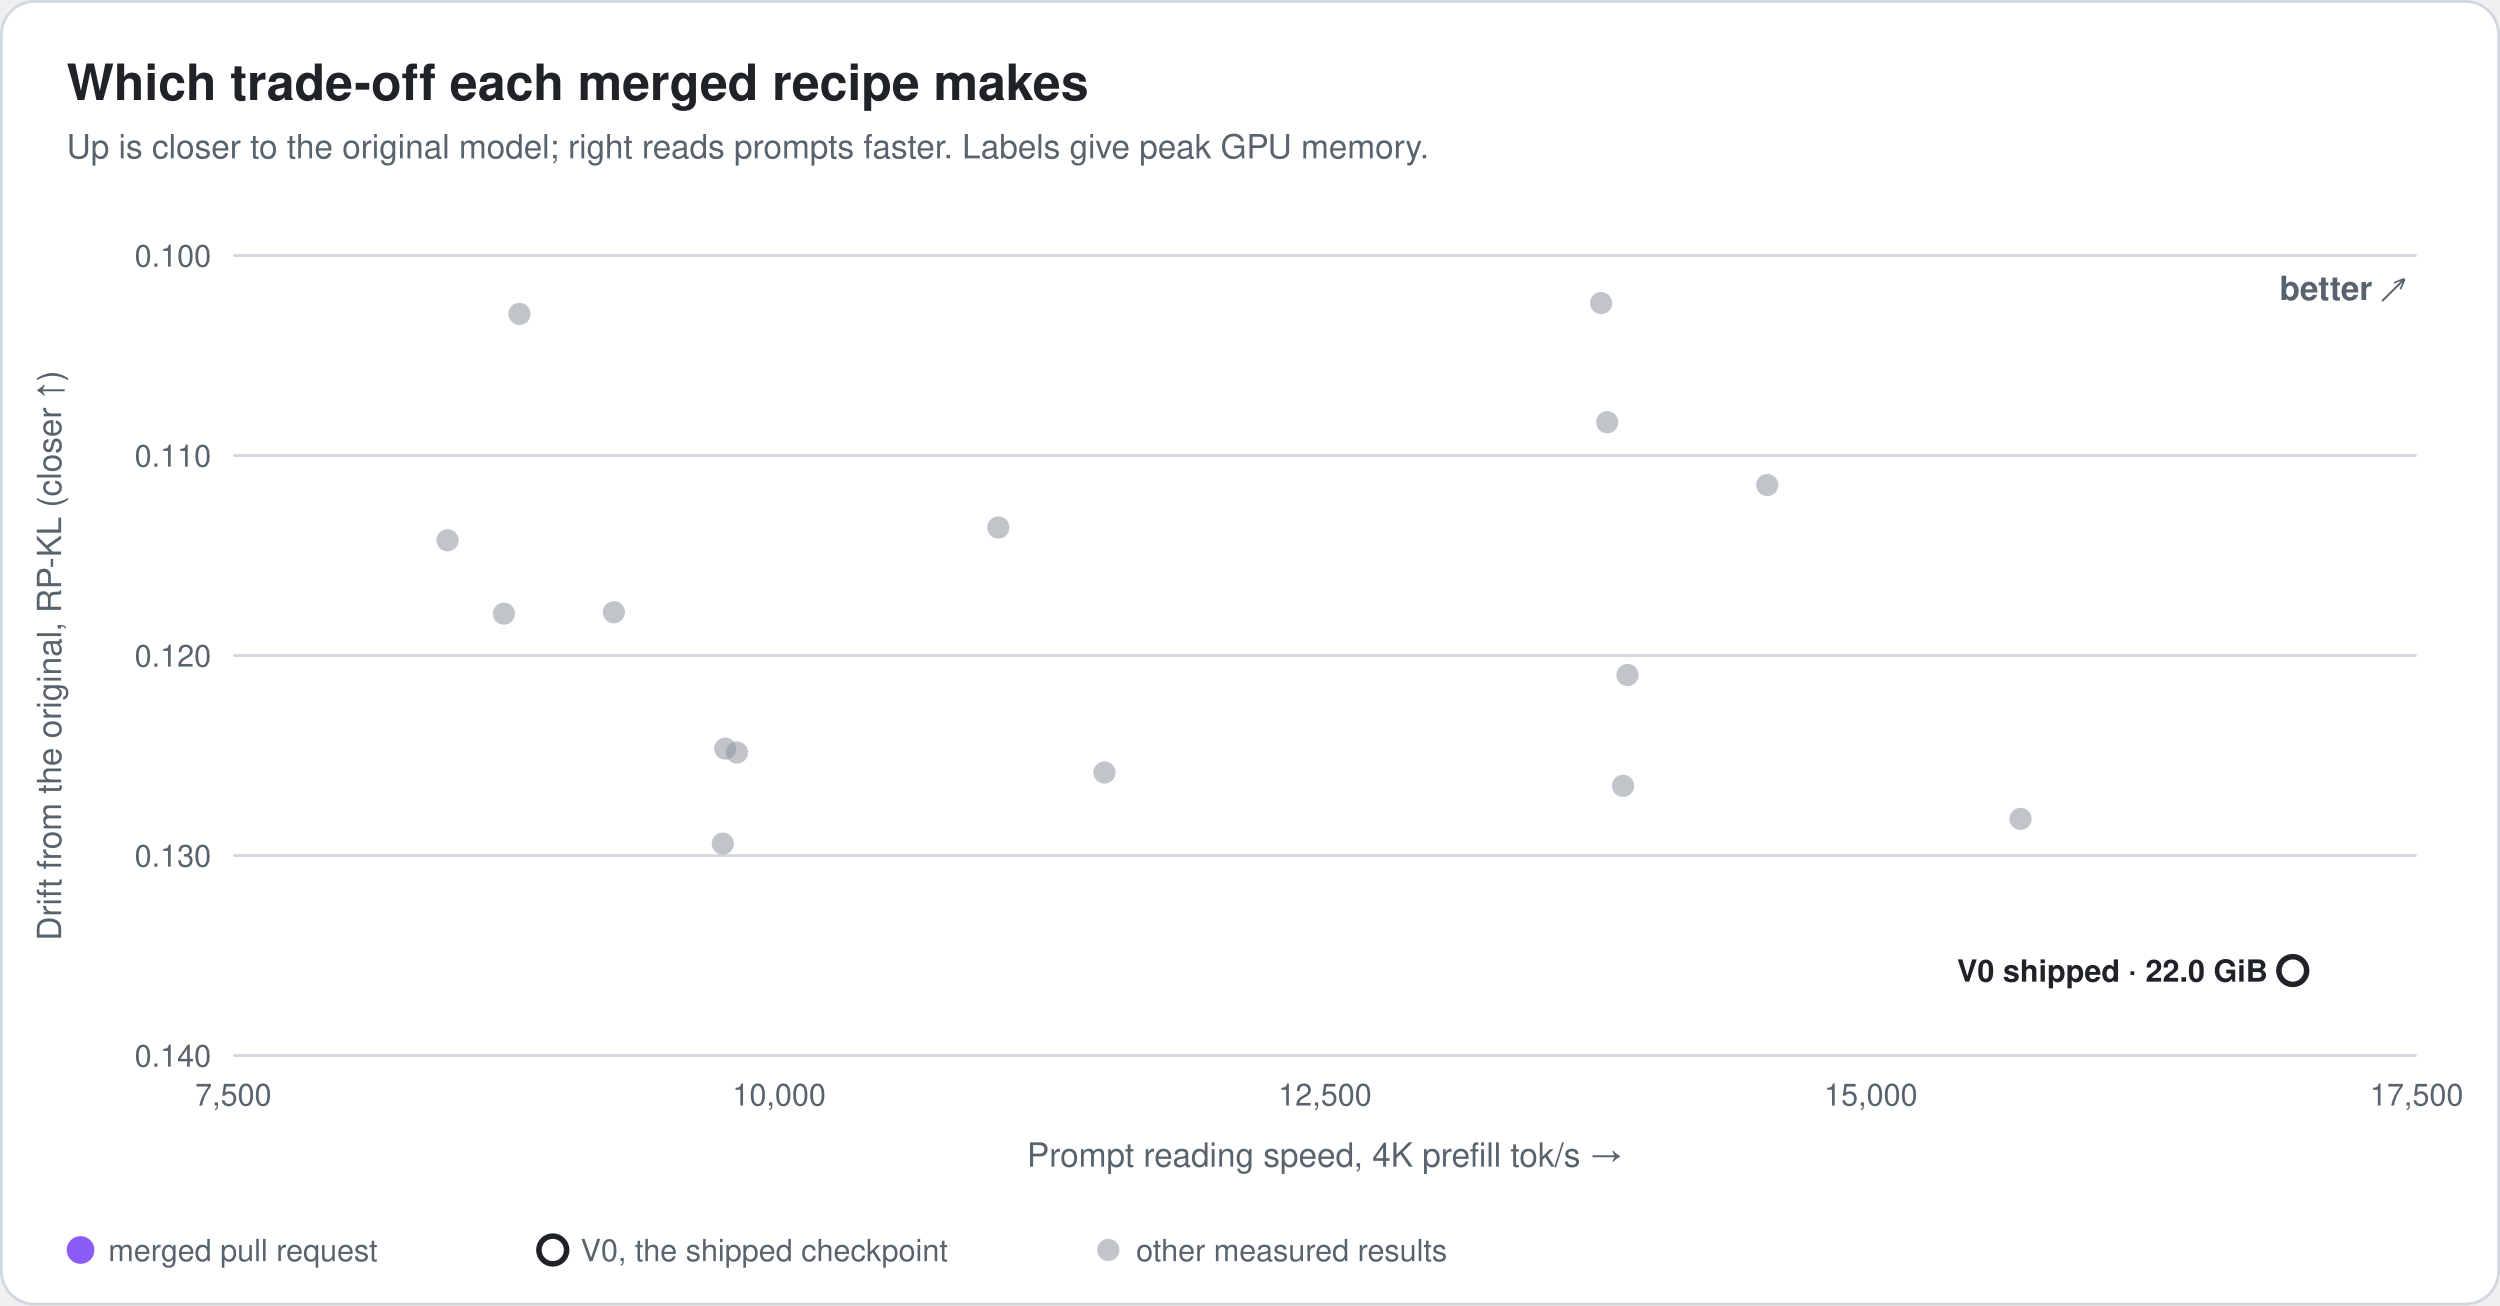
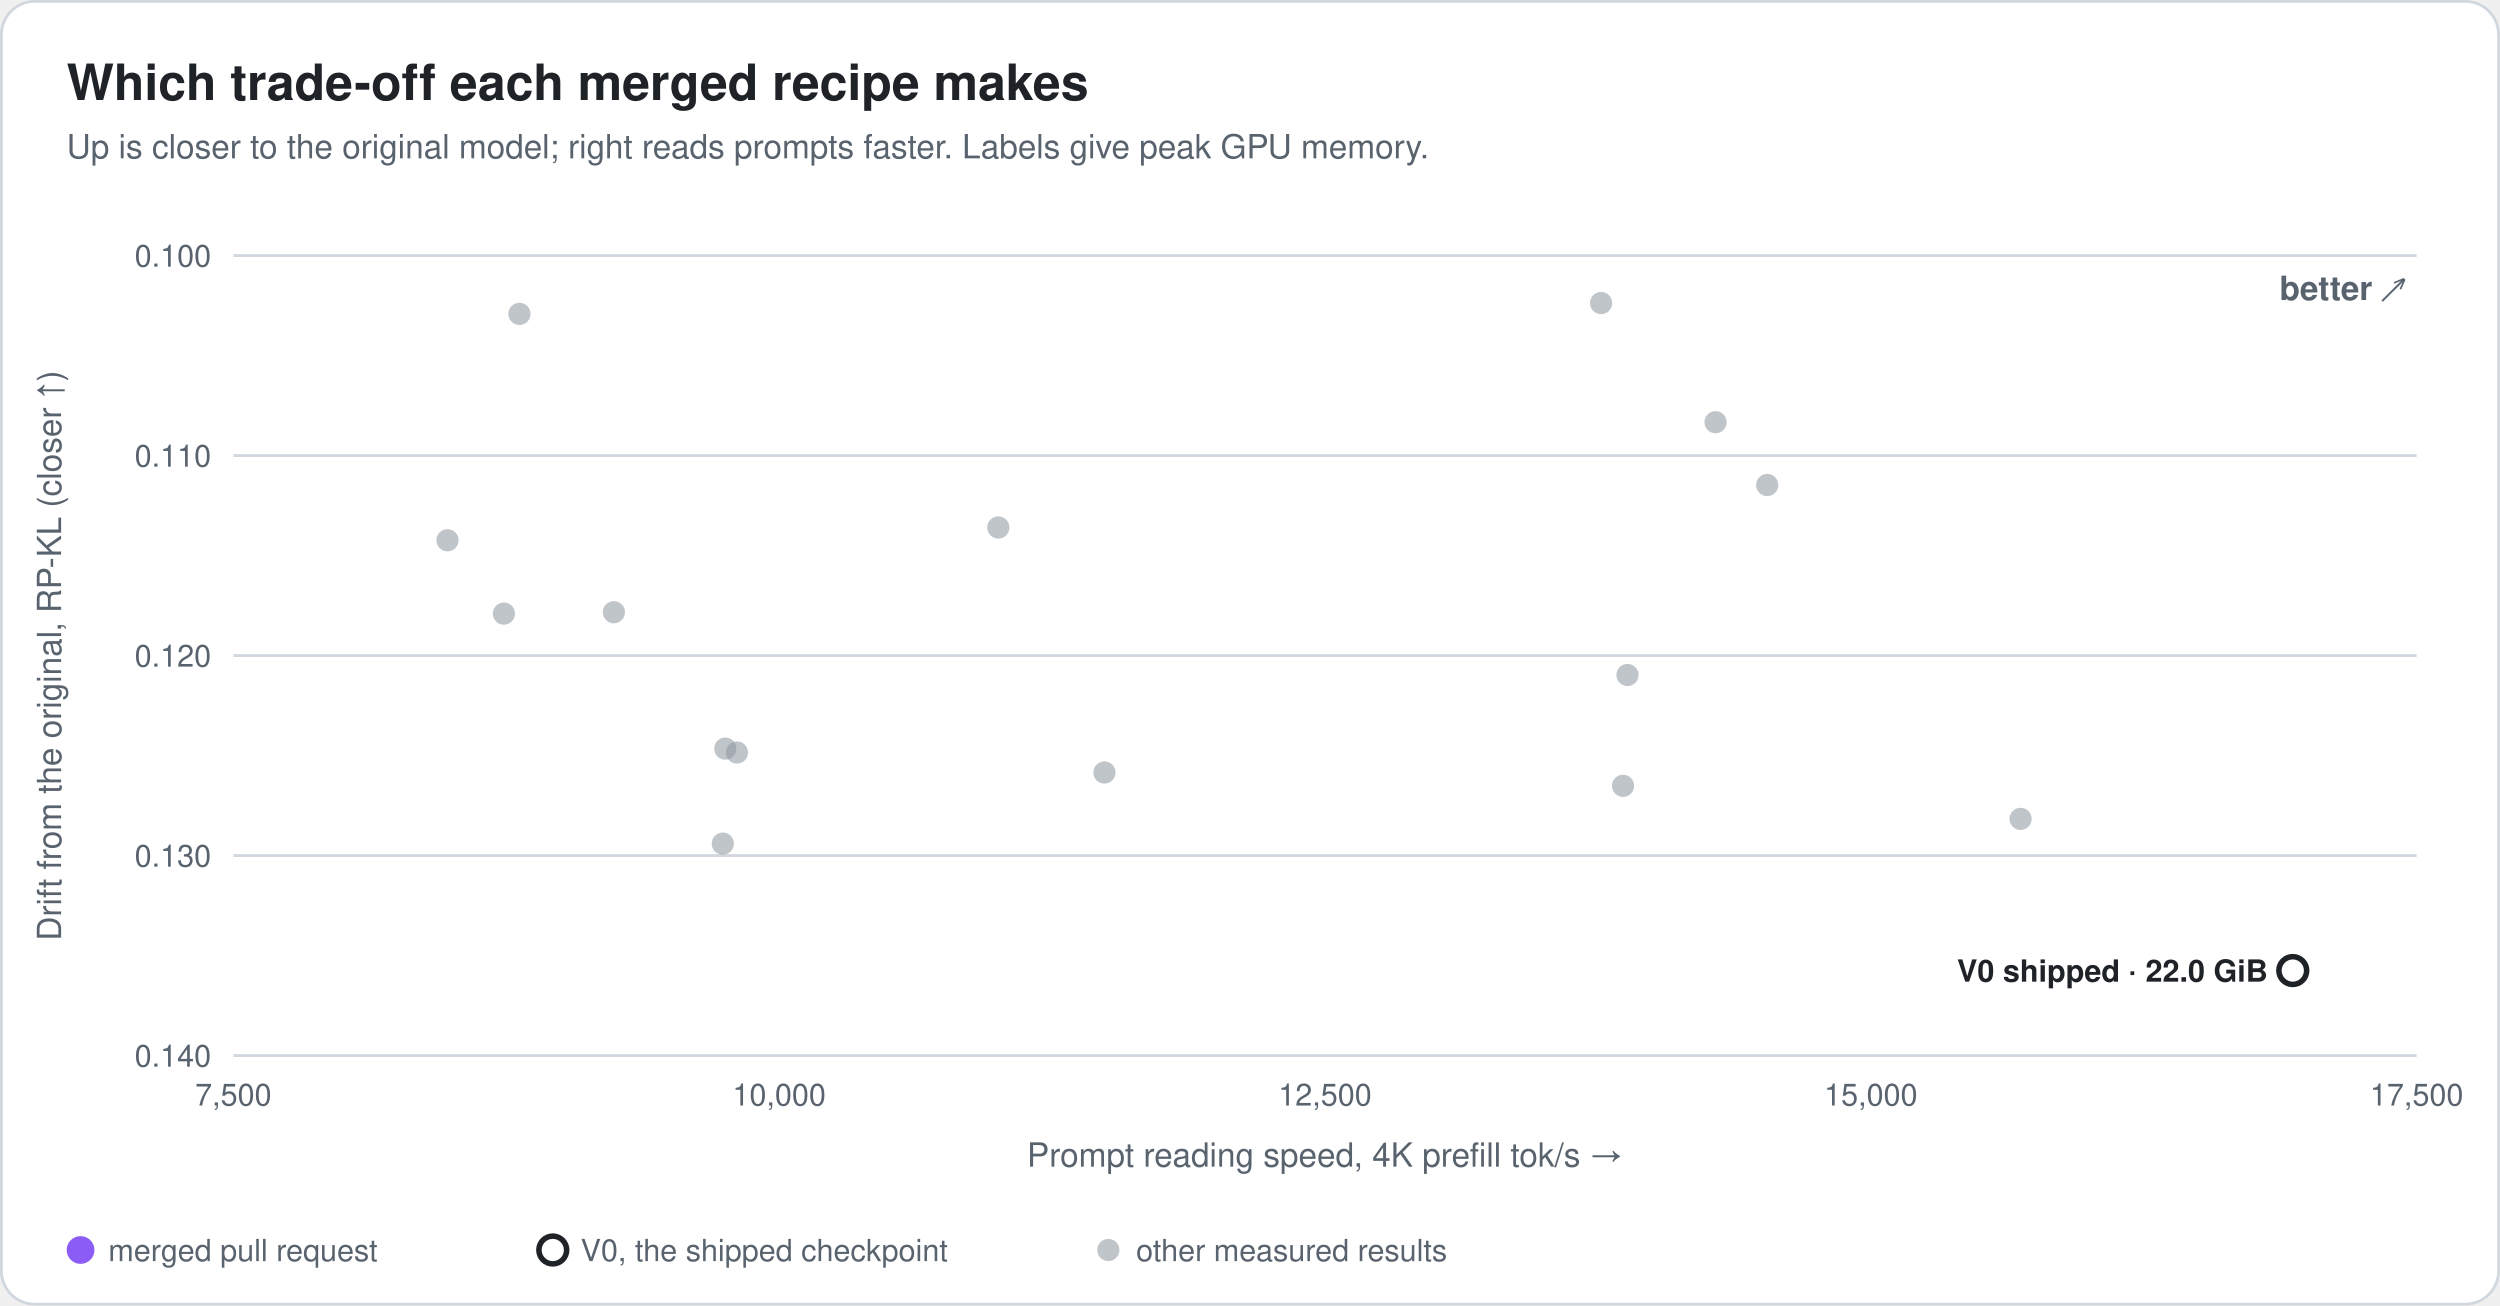
<svg xmlns="http://www.w3.org/2000/svg" width="900" height="470" viewBox="0 0 900 470" font-family="-apple-system,BlinkMacSystemFont,'Segoe UI',Helvetica,Arial,sans-serif" role="img" aria-label="Trade-offs of 0 merged recipes against the shipped checkpoint">
  <style>
.bg{fill:#ffffff;stroke:#d0d7de}.t{fill:#1f2328}.m{fill:#59636e}.rule{stroke:#d0d7de}.ring{stroke:#ffffff}
.acc{fill:#8b5cf6}.accl{stroke:#8b5cf6}.wash{fill:#8b5cf6;fill-opacity:.1}.gry{fill:#8c959f}.rej{fill:#d03b3b}.track{fill:#eaeef2}.tk{stroke:#1f2328}
@media (prefers-color-scheme: dark){
.bg{fill:#0d1117;stroke:#30363d}.t{fill:#e6edf3}.m{fill:#9198a1}.rule{stroke:#30363d}.ring{stroke:#0d1117}
.acc{fill:#9a75f8}.accl{stroke:#9a75f8}.wash{fill:#9a75f8;fill-opacity:.14}.gry{fill:#9198a1}.rej{fill:#e5534b}.track{fill:#21262d}.tk{stroke:#e6edf3}}
</style>
  <rect class="bg" x="0.5" y="0.5" width="899" height="469" rx="12" />
  <text x="24.0" y="36.0" class="t" font-size="18" font-weight="600" text-anchor="start">Which trade-off each merged recipe makes</text>
  <text x="24.0" y="57.0" class="m" font-size="12" font-weight="400" text-anchor="start">Up is closer to the original model; right reads prompts faster. Labels give peak GPU memory.</text>
  <line class="rule" x1="84" x2="870" y1="92.0" y2="92.0" stroke-width="1" />
  <text x="76.0" y="96.0" class="m" font-size="11" font-weight="400" text-anchor="end">0.100</text>
  <line class="rule" x1="84" x2="870" y1="164.0" y2="164.0" stroke-width="1" />
  <text x="76.0" y="168.0" class="m" font-size="11" font-weight="400" text-anchor="end">0.110</text>
  <line class="rule" x1="84" x2="870" y1="236.0" y2="236.0" stroke-width="1" />
  <text x="76.0" y="240.0" class="m" font-size="11" font-weight="400" text-anchor="end">0.120</text>
  <line class="rule" x1="84" x2="870" y1="308.0" y2="308.0" stroke-width="1" />
  <text x="76.0" y="312.0" class="m" font-size="11" font-weight="400" text-anchor="end">0.130</text>
  <line class="rule" x1="84" x2="870" y1="380.0" y2="380.0" stroke-width="1" />
  <text x="76.0" y="384.0" class="m" font-size="11" font-weight="400" text-anchor="end">0.140</text>
  <text x="84.0" y="398.0" class="m" font-size="11" font-weight="400" text-anchor="middle">7,500</text>
  <text x="280.5" y="398.0" class="m" font-size="11" font-weight="400" text-anchor="middle">10,000</text>
  <text x="477.0" y="398.0" class="m" font-size="11" font-weight="400" text-anchor="middle">12,500</text>
  <text x="673.5" y="398.0" class="m" font-size="11" font-weight="400" text-anchor="middle">15,000</text>
  <text x="870.0" y="398.0" class="m" font-size="11" font-weight="400" text-anchor="middle">17,500</text>
  <text x="477.0" y="420.0" class="m" font-size="12" font-weight="400" text-anchor="middle">Prompt reading speed, 4K prefill tok/s →</text>
  <text x="22" y="236.0" class="m" font-size="12" text-anchor="middle" transform="rotate(-90 22 236.0)">Drift from the original, RP-KL (closer ↑)</text>
  <text x="866.0" y="108.0" class="m" font-size="12" font-weight="600" text-anchor="end">better ↗</text>
  <circle class="gry" cx="161.1" cy="194.5" r="4" opacity=".55" />
  <circle class="gry" cx="576.4" cy="109.1" r="4" opacity=".55" />
  <circle class="gry" cx="584.3" cy="282.9" r="4" opacity=".55" />
  <circle class="gry" cx="727.4" cy="294.8" r="4" opacity=".55" />
  <circle class="gry" cx="260.2" cy="303.7" r="4" opacity=".55" />
  <circle class="gry" cx="261.1" cy="269.5" r="4" opacity=".55" />
  <circle class="gry" cx="181.4" cy="220.9" r="4" opacity=".55" />
  <circle class="gry" cx="359.4" cy="189.9" r="4" opacity=".55" />
-   <circle class="gry" cx="578.6" cy="152.0" r="4" opacity=".55" />
+   <circle class="gry" cx="617.6" cy="152.0" r="4" opacity=".55" />
  <circle class="gry" cx="397.6" cy="278.1" r="4" opacity=".55" />
  <circle class="gry" cx="187.0" cy="113.0" r="4" opacity=".55" />
  <circle class="gry" cx="585.9" cy="243.0" r="4" opacity=".55" />
  <circle class="gry" cx="636.2" cy="174.6" r="4" opacity=".55" />
  <circle class="gry" cx="221.0" cy="220.4" r="4" opacity=".55" />
  <circle class="gry" cx="265.3" cy="270.9" r="4" opacity=".55" />
  <circle class="tk" cx="825.4" cy="349.4" r="5" fill="none" stroke-width="2" />
  <text x="816.4" y="353.4" class="t" font-size="11" font-weight="600" text-anchor="end">V0 shipped · 22.0 GiB</text>
  <circle class="acc" cx="29" cy="450" r="5" />
  <text x="39.0" y="454.0" class="m" font-size="11" font-weight="400" text-anchor="start">merged pull request</text>
  <circle class="tk" cx="199" cy="450" r="5" fill="none" stroke-width="2" />
  <text x="209.0" y="454.0" class="m" font-size="11" font-weight="400" text-anchor="start">V0, the shipped checkpoint</text>
  <circle class="gry" cx="399" cy="450" r="4" opacity=".55" />
  <text x="409.0" y="454.0" class="m" font-size="11" font-weight="400" text-anchor="start">other measured results</text>
</svg>
